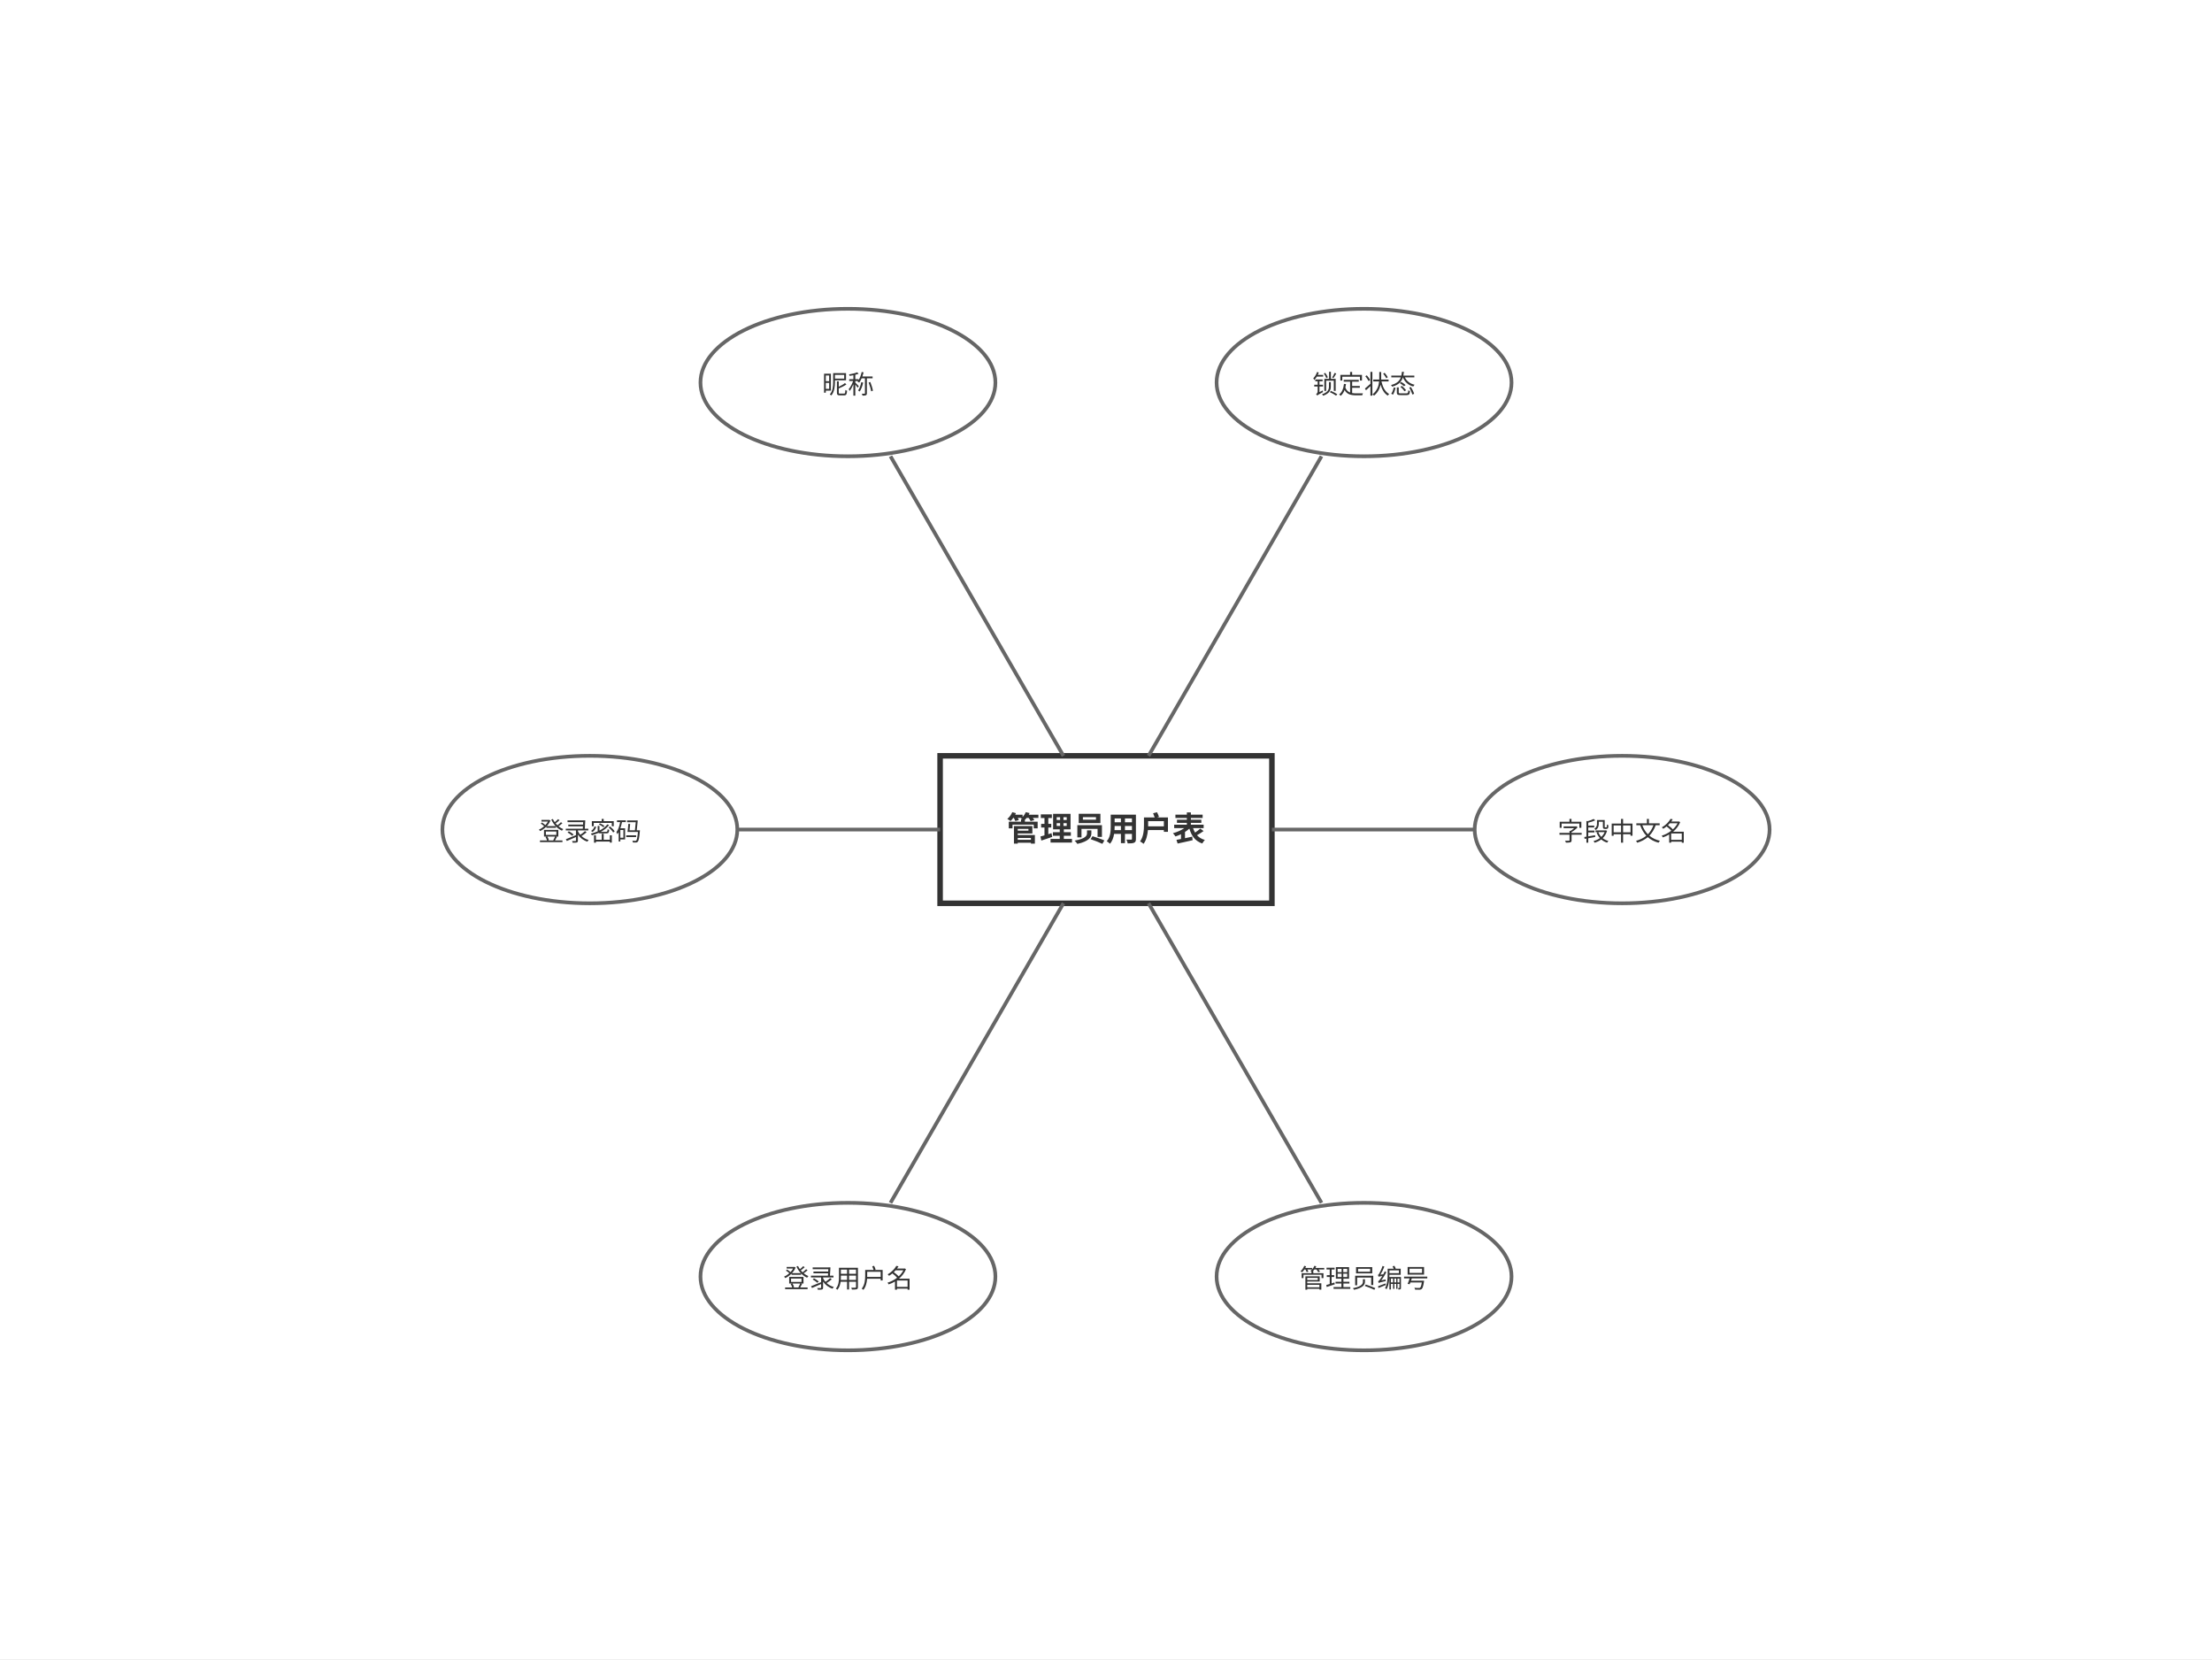
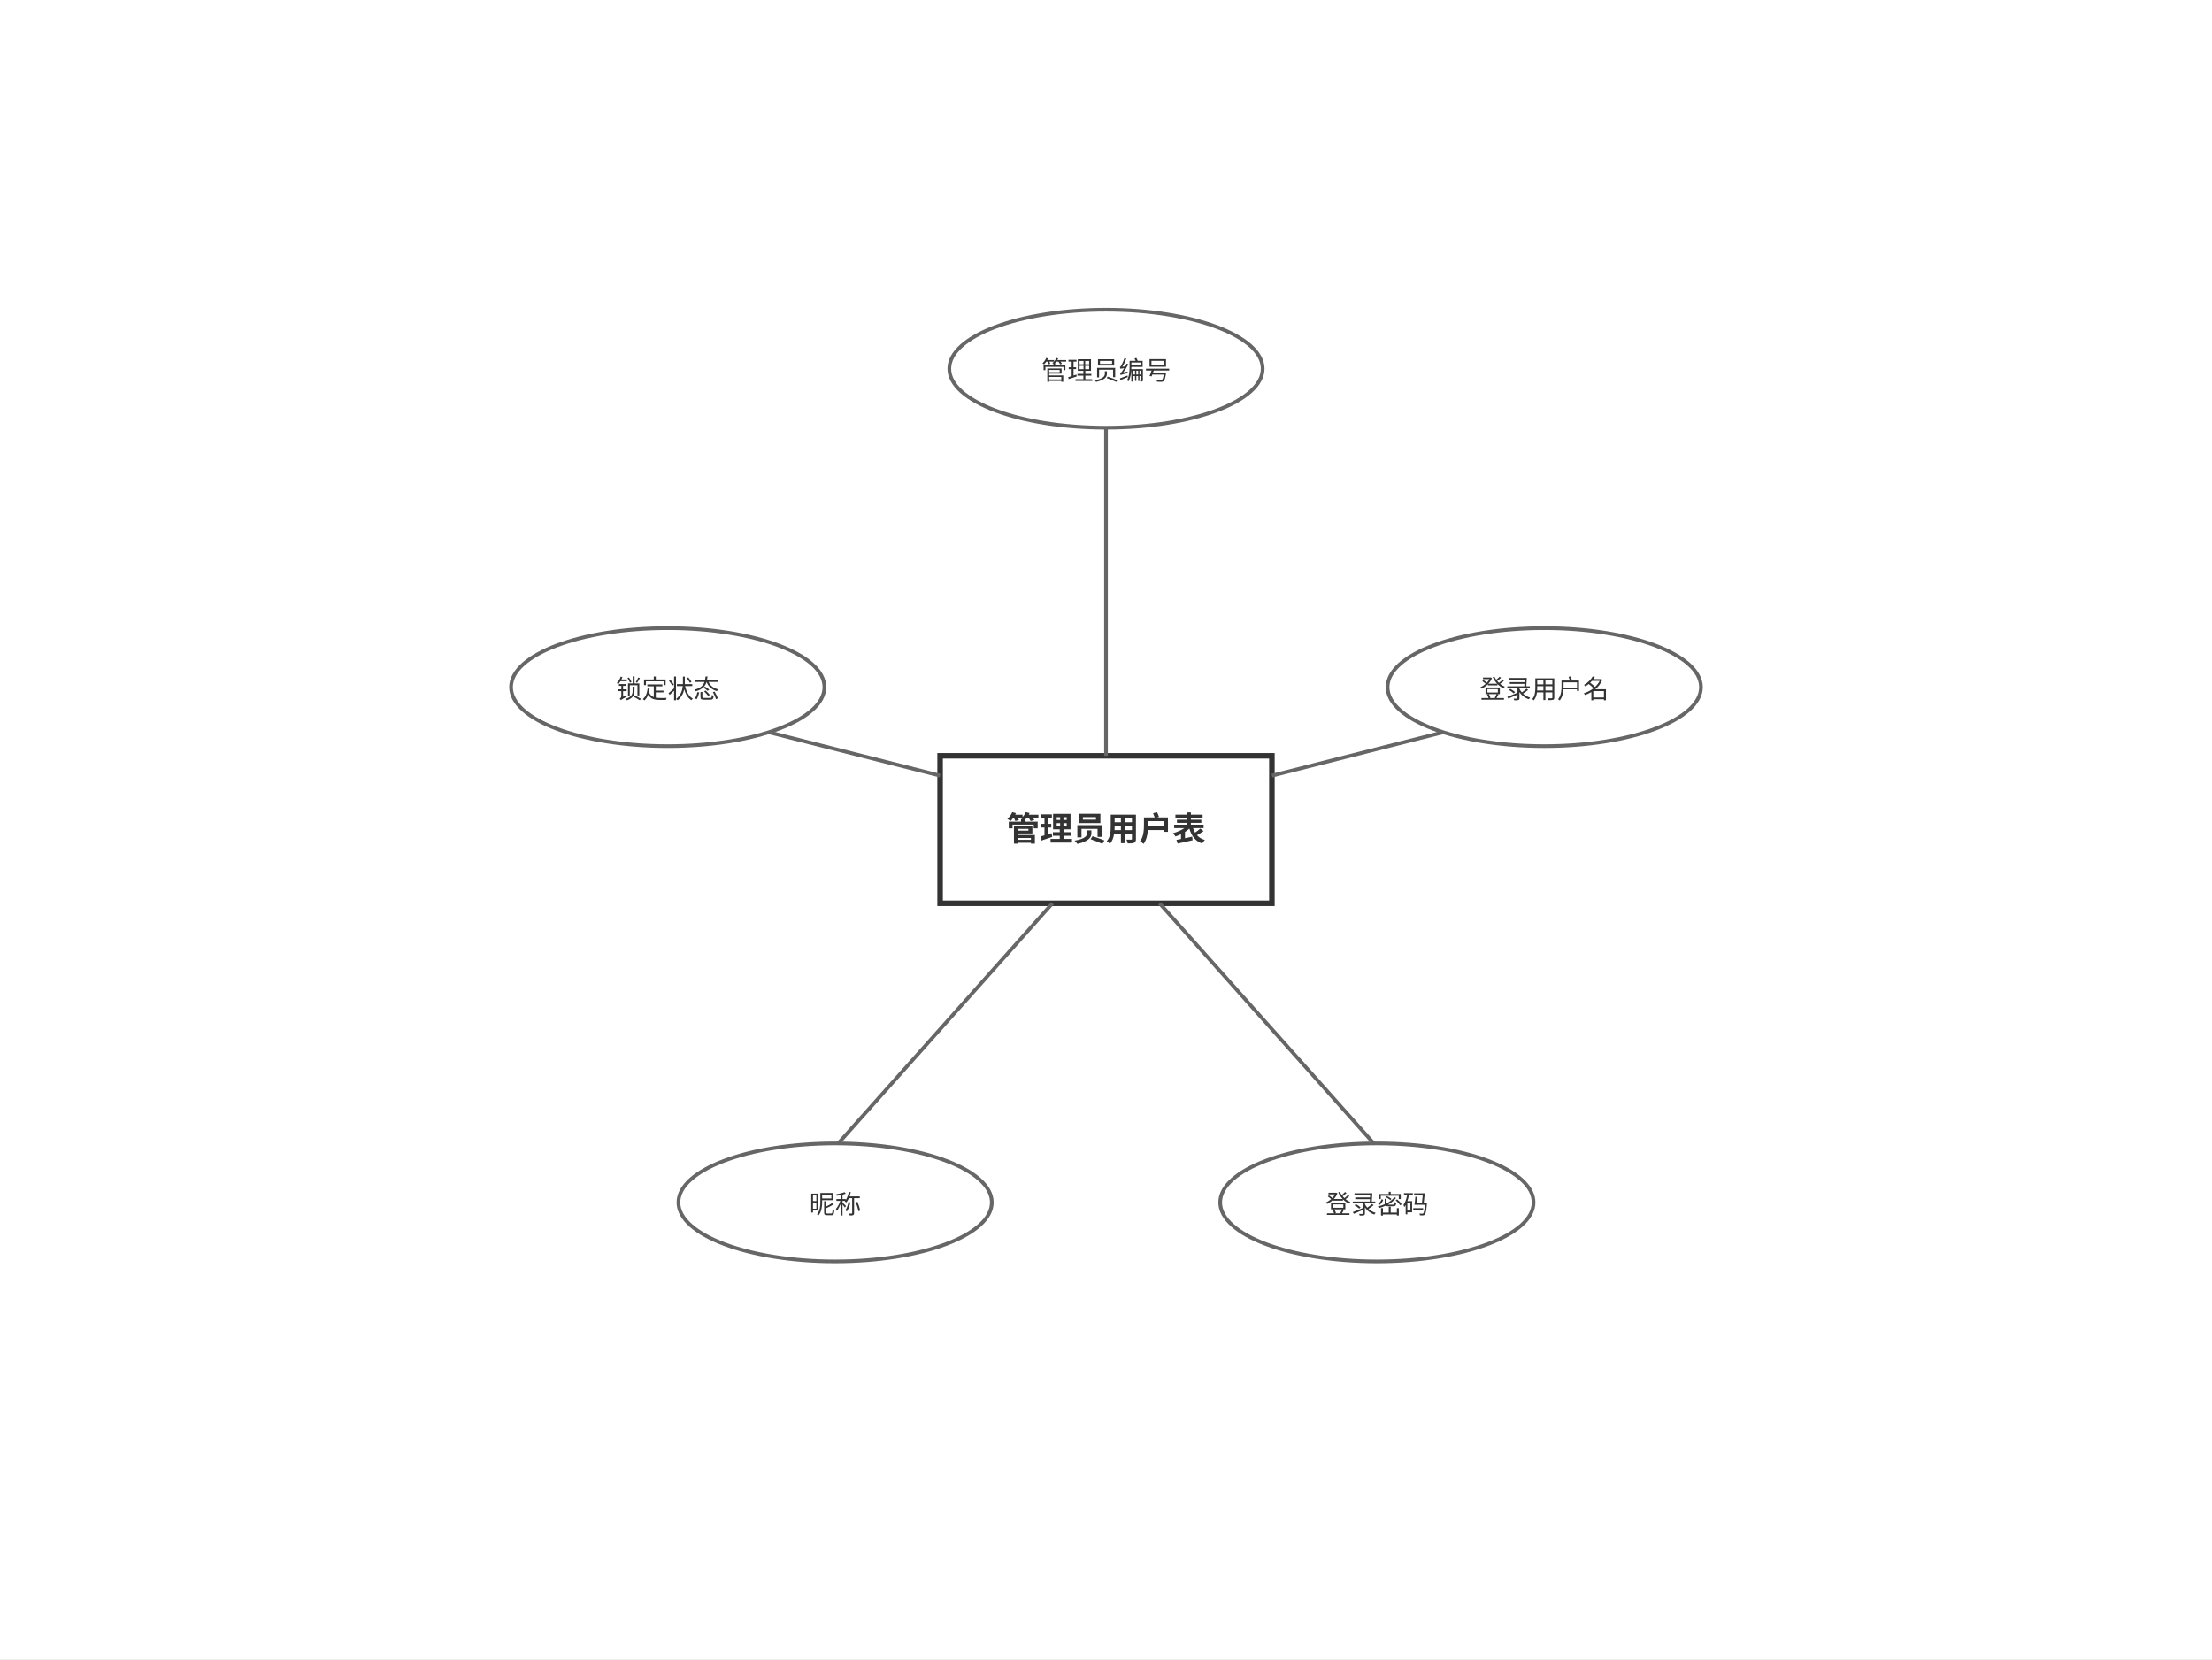
<svg xmlns="http://www.w3.org/2000/svg" width="1200" height="900" viewBox="0 0 1200 900">
  <rect width="1200" height="900" fill="#ffffff" />
-   <rect x="510" y="410" width="180" height="80" fill="#fff" stroke="#333" stroke-width="3" />
-   <text x="600" y="456" text-anchor="middle" font-family="Microsoft YaHei, SimHei, Arial" font-size="18" font-weight="bold" fill="#333">管理员用户表</text>
-   <line x1="690" y1="450" x2="800" y2="450" stroke="#666" stroke-width="2" />
-   <ellipse cx="880" cy="450" rx="80" ry="40" fill="#fff" stroke="#666" stroke-width="2" />
-   <text x="880" y="456" text-anchor="middle" font-family="Microsoft YaHei, SimHei, Arial" font-size="14" fill="#333">字段中文名</text>
-   <line x1="623.094" y1="490" x2="716.906" y2="652.487" stroke="#666" stroke-width="2" />
-   <ellipse cx="740" cy="692.487" rx="80" ry="40" fill="#fff" stroke="#666" stroke-width="2" />
-   <text x="740" y="698.487" text-anchor="middle" font-family="Microsoft YaHei, SimHei, Arial" font-size="14" fill="#333">管理员编号</text>
-   <line x1="576.906" y1="490" x2="483.094" y2="652.487" stroke="#666" stroke-width="2" />
-   <ellipse cx="460" cy="692.487" rx="80" ry="40" fill="#fff" stroke="#666" stroke-width="2" />
-   <text x="460" y="698.487" text-anchor="middle" font-family="Microsoft YaHei, SimHei, Arial" font-size="14" fill="#333">登录用户名</text>
-   <line x1="510" y1="450" x2="400" y2="450" stroke="#666" stroke-width="2" />
-   <ellipse cx="320" cy="450" rx="80" ry="40" fill="#fff" stroke="#666" stroke-width="2" />
-   <text x="320" y="456" text-anchor="middle" font-family="Microsoft YaHei, SimHei, Arial" font-size="14" fill="#333">登录密码</text>
-   <line x1="576.906" y1="410" x2="483.094" y2="247.513" stroke="#666" stroke-width="2" />
-   <ellipse cx="460" cy="207.513" rx="80" ry="40" fill="#fff" stroke="#666" stroke-width="2" />
-   <text x="460" y="213.513" text-anchor="middle" font-family="Microsoft YaHei, SimHei, Arial" font-size="14" fill="#333">昵称</text>
-   <line x1="623.094" y1="410" x2="716.906" y2="247.513" stroke="#666" stroke-width="2" />
-   <ellipse cx="740" cy="207.513" rx="80" ry="40" fill="#fff" stroke="#666" stroke-width="2" />
-   <text x="740" y="213.513" text-anchor="middle" font-family="Microsoft YaHei, SimHei, Arial" font-size="14" fill="#333">锁定状态</text>
+   <rect x="510.0" y="410.0" width="180" height="80" fill="#fff" stroke="#333" stroke-width="3" />
+   <text x="600.0" y="456.0" text-anchor="middle" font-family="Microsoft YaHei, SimHei, Arial" font-size="18" font-weight="bold" fill="#333">管理员用户表</text>
+   <line x1="600.0" y1="410.0" x2="600.0" y2="168.0" stroke="#666" stroke-width="2" />
+   <ellipse cx="600.0" cy="200.0" rx="85" ry="32" fill="#fff" stroke="#666" stroke-width="2" />
+   <text x="600.0" y="206.0" text-anchor="middle" font-family="Microsoft YaHei, SimHei, Arial" font-size="14" fill="#333">管理员编号</text>
+   <line x1="690.0" y1="420.757" x2="918.604" y2="362.857" stroke="#666" stroke-width="2" />
+   <ellipse cx="837.764" cy="372.746" rx="85" ry="32" fill="#fff" stroke="#666" stroke-width="2" />
+   <text x="837.764" y="378.746" text-anchor="middle" font-family="Microsoft YaHei, SimHei, Arial" font-size="14" fill="#333">登录用户名</text>
+   <line x1="629.062" y1="490.0" x2="796.908" y2="678.143" stroke="#666" stroke-width="2" />
+   <ellipse cx="746.946" cy="652.254" rx="85" ry="32" fill="#fff" stroke="#666" stroke-width="2" />
+   <text x="746.946" y="658.254" text-anchor="middle" font-family="Microsoft YaHei, SimHei, Arial" font-size="14" fill="#333">登录密码</text>
+   <line x1="570.938" y1="490.0" x2="403.092" y2="678.143" stroke="#666" stroke-width="2" />
+   <ellipse cx="453.054" cy="652.254" rx="85" ry="32" fill="#fff" stroke="#666" stroke-width="2" />
+   <text x="453.054" y="658.254" text-anchor="middle" font-family="Microsoft YaHei, SimHei, Arial" font-size="14" fill="#333">昵称</text>
+   <line x1="510.0" y1="420.757" x2="281.396" y2="362.857" stroke="#666" stroke-width="2" />
+   <ellipse cx="362.236" cy="372.746" rx="85" ry="32" fill="#fff" stroke="#666" stroke-width="2" />
+   <text x="362.236" y="378.746" text-anchor="middle" font-family="Microsoft YaHei, SimHei, Arial" font-size="14" fill="#333">锁定状态</text>
</svg>
